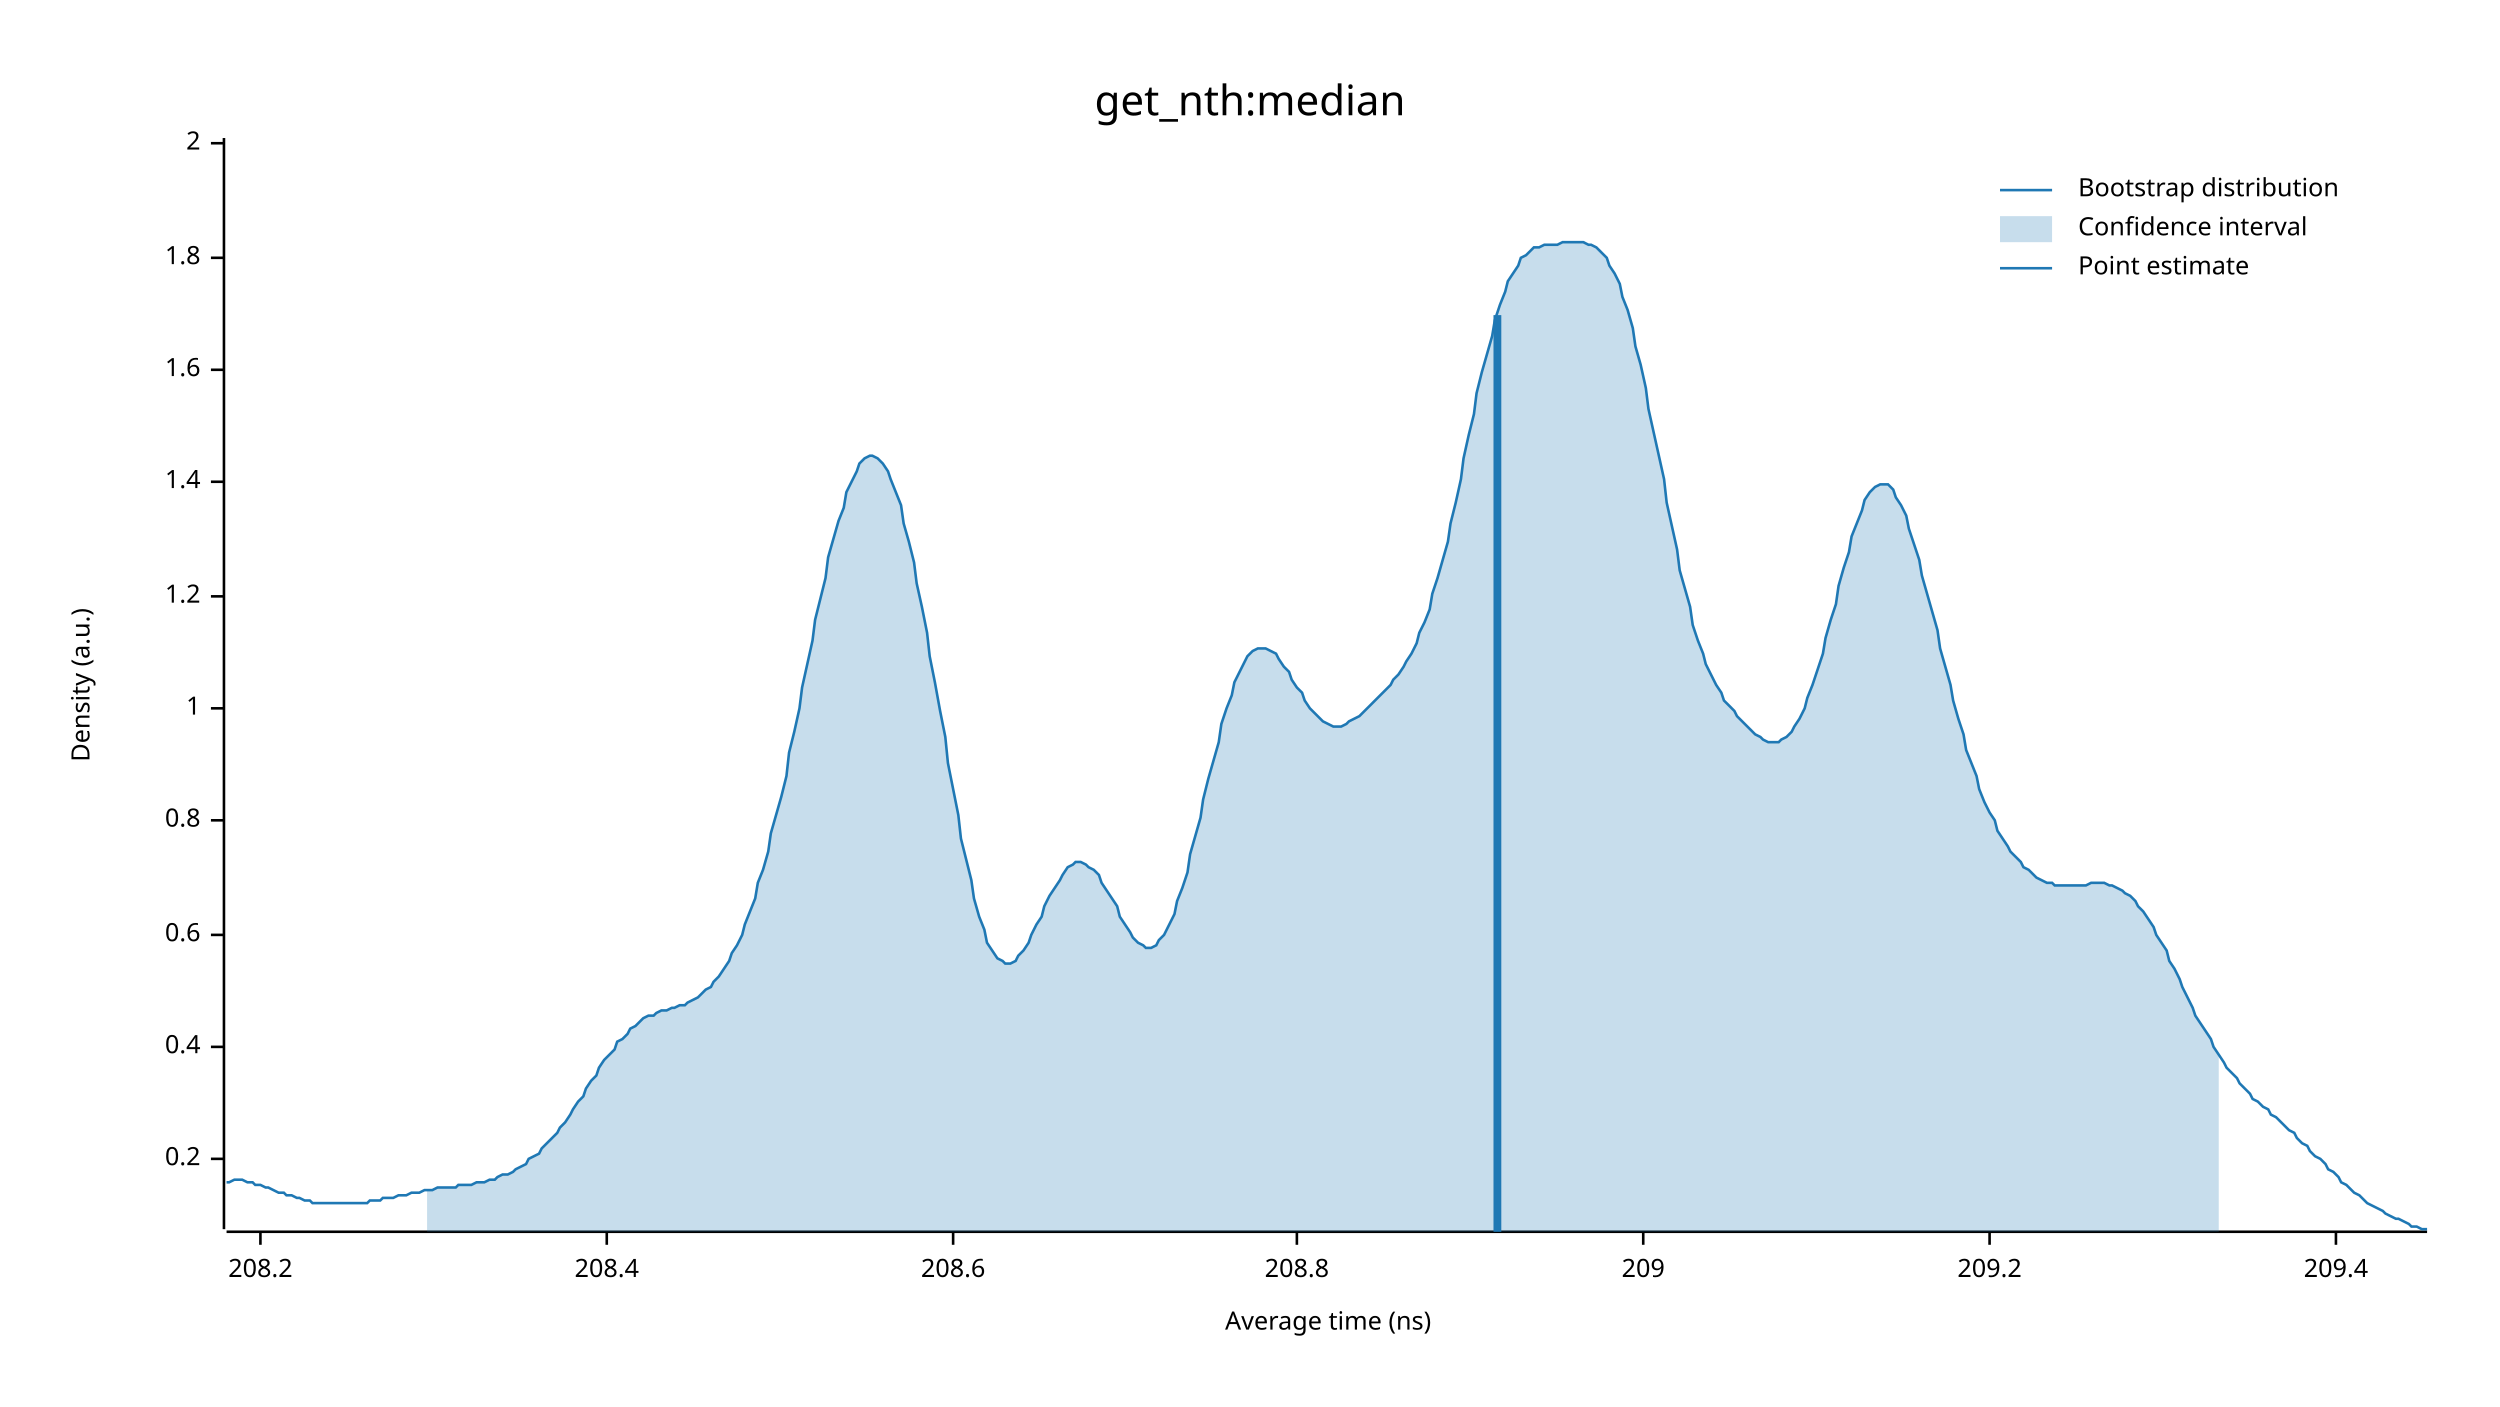
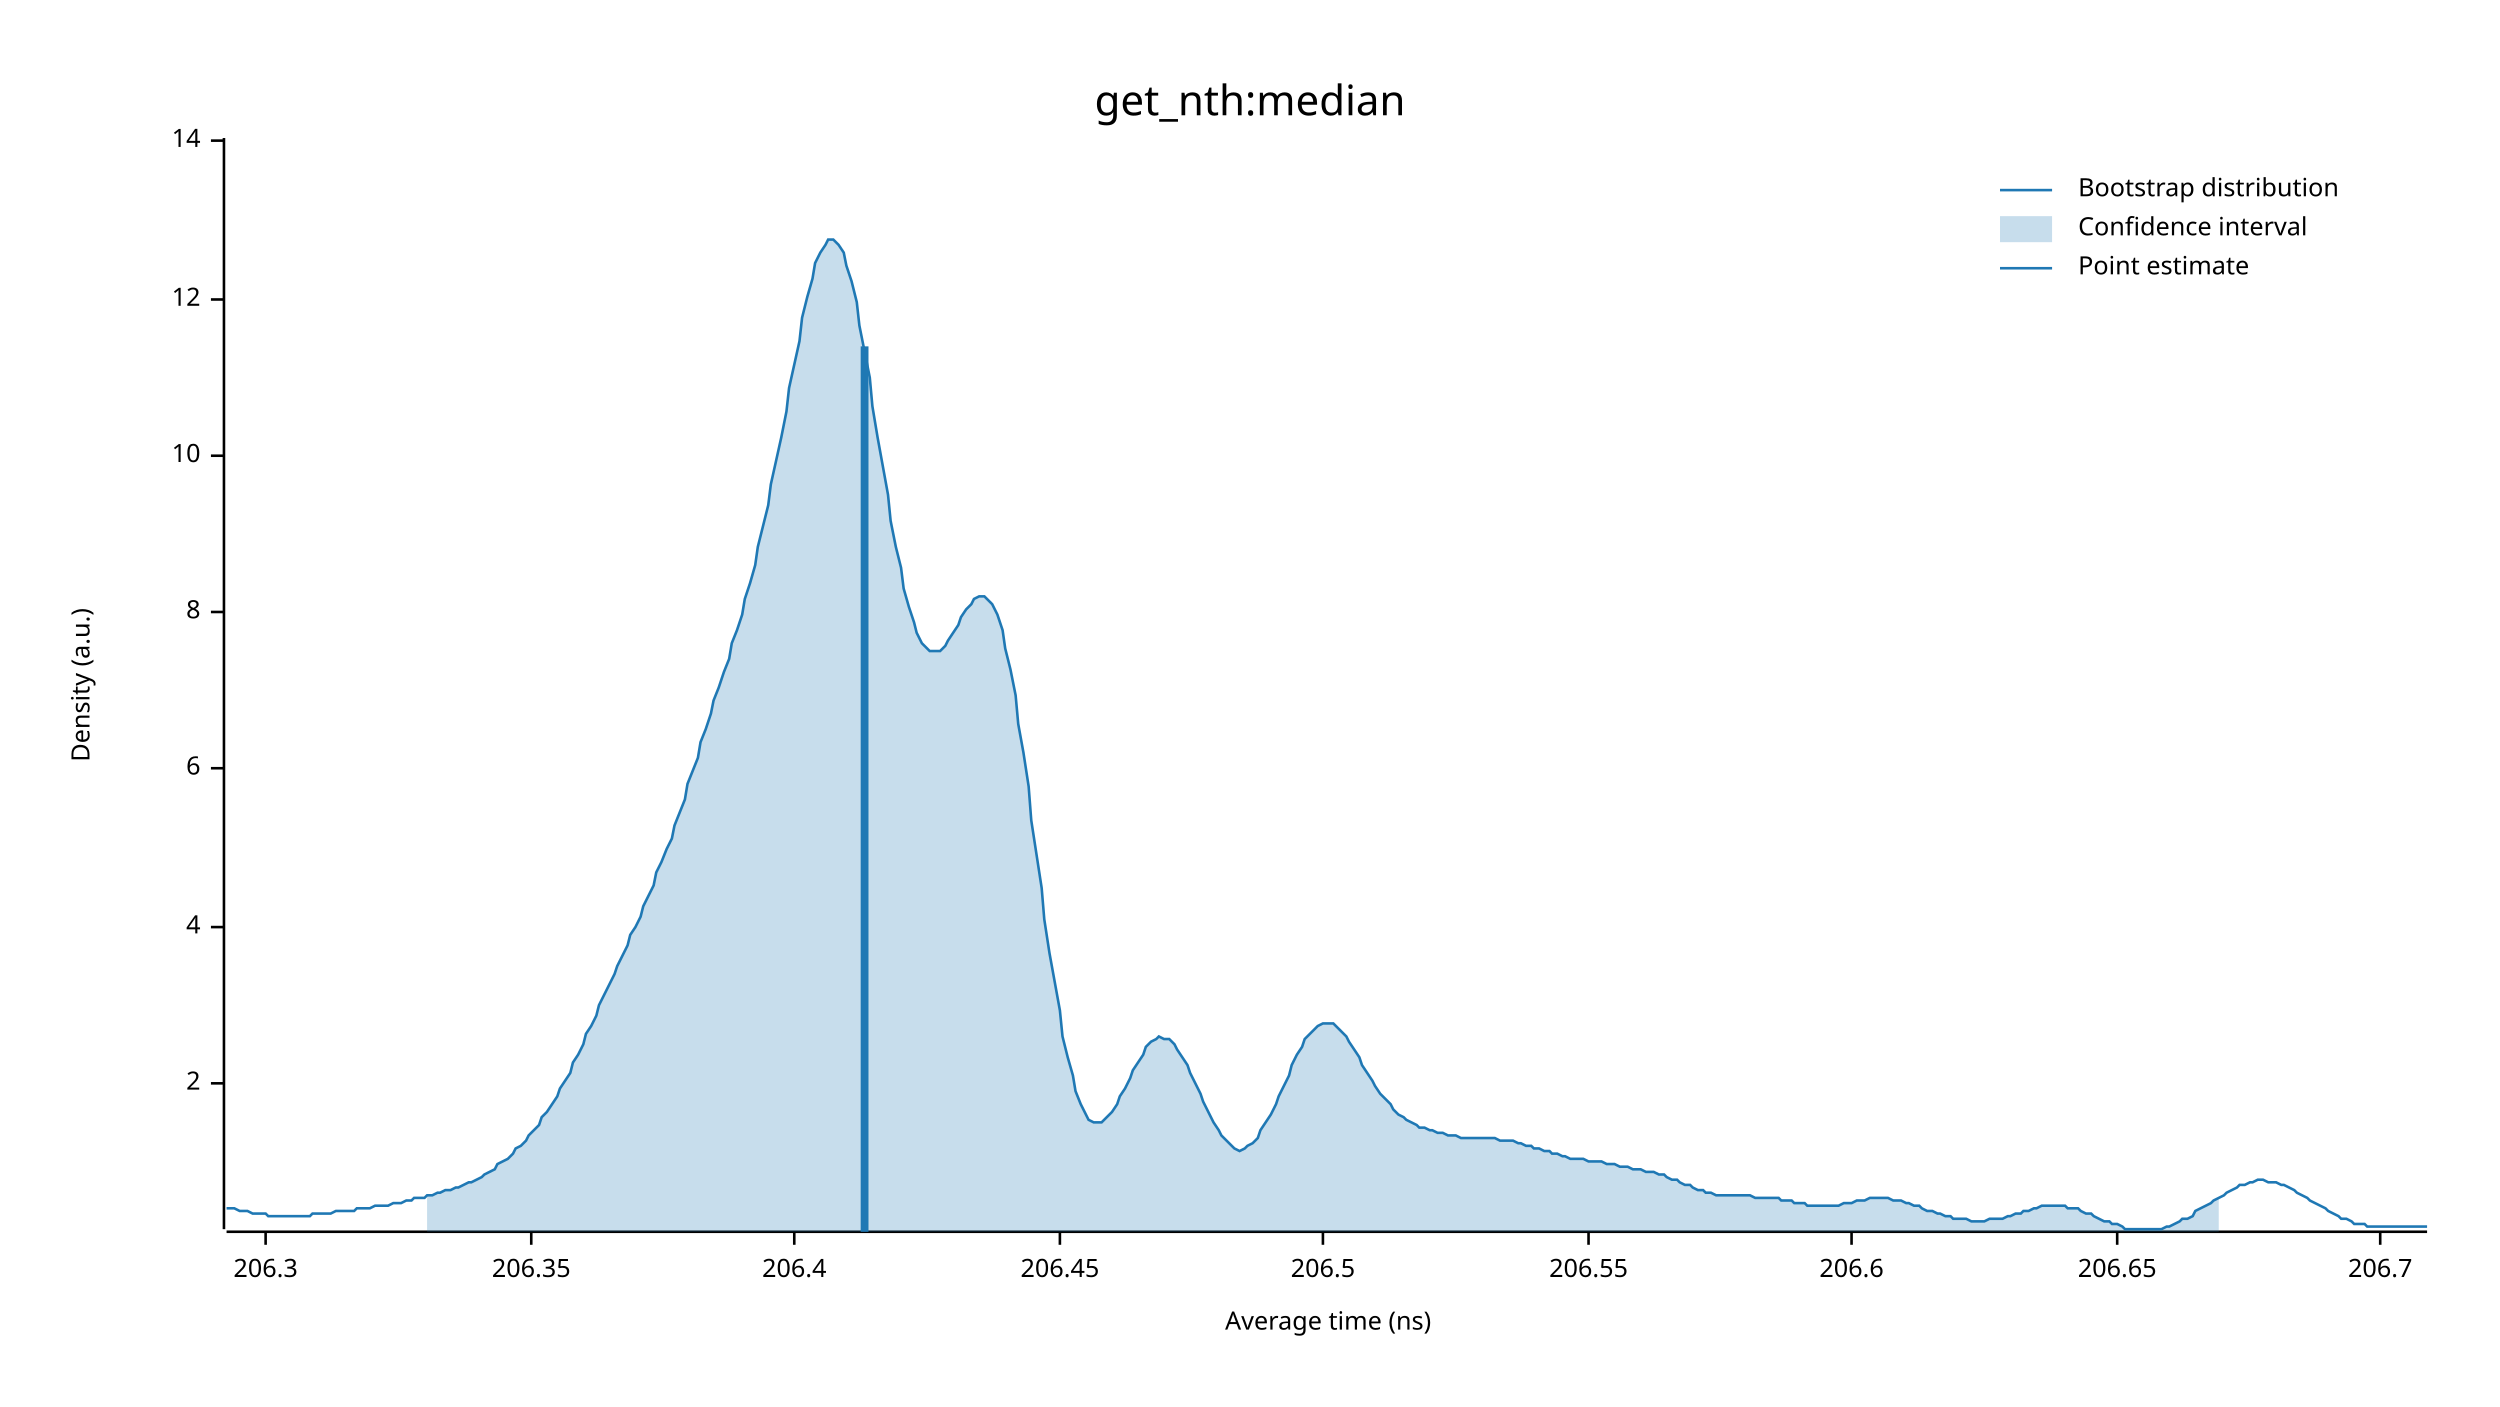
<svg xmlns="http://www.w3.org/2000/svg" width="960" height="540" viewBox="0 0 960 540">
  <text x="480" y="32" dy="0.76em" text-anchor="middle" font-family="sans-serif" font-size="16.129" opacity="1" fill="#000000">
get_nth:median
</text>
  <text x="27" y="263" dy="0.76em" text-anchor="middle" font-family="sans-serif" font-size="9.677" opacity="1" fill="#000000" transform="rotate(270, 27, 263)">
Density (a.u.)
</text>
  <text x="510" y="513" dy="-0.5ex" text-anchor="middle" font-family="sans-serif" font-size="9.677" opacity="1" fill="#000000">
Average time (ns)
</text>
  <polyline fill="none" opacity="1" stroke="#000000" stroke-width="1" points="86,53 86,472 " />
-   <text x="77" y="445" dy="0.5ex" text-anchor="end" font-family="sans-serif" font-size="9.677" opacity="1" fill="#000000">
- 0.2
- </text>
-   <polyline fill="none" opacity="1" stroke="#000000" stroke-width="1" points="81,445 86,445 " />
-   <text x="77" y="402" dy="0.5ex" text-anchor="end" font-family="sans-serif" font-size="9.677" opacity="1" fill="#000000">
- 0.4
- </text>
-   <polyline fill="none" opacity="1" stroke="#000000" stroke-width="1" points="81,402 86,402 " />
-   <text x="77" y="359" dy="0.5ex" text-anchor="end" font-family="sans-serif" font-size="9.677" opacity="1" fill="#000000">
- 0.6
- </text>
-   <polyline fill="none" opacity="1" stroke="#000000" stroke-width="1" points="81,359 86,359 " />
-   <text x="77" y="315" dy="0.5ex" text-anchor="end" font-family="sans-serif" font-size="9.677" opacity="1" fill="#000000">
- 0.8
- </text>
-   <polyline fill="none" opacity="1" stroke="#000000" stroke-width="1" points="81,315 86,315 " />
-   <text x="77" y="272" dy="0.5ex" text-anchor="end" font-family="sans-serif" font-size="9.677" opacity="1" fill="#000000">
- 1
- </text>
-   <polyline fill="none" opacity="1" stroke="#000000" stroke-width="1" points="81,272 86,272 " />
-   <text x="77" y="229" dy="0.5ex" text-anchor="end" font-family="sans-serif" font-size="9.677" opacity="1" fill="#000000">
- 1.2
- </text>
-   <polyline fill="none" opacity="1" stroke="#000000" stroke-width="1" points="81,229 86,229 " />
-   <text x="77" y="185" dy="0.5ex" text-anchor="end" font-family="sans-serif" font-size="9.677" opacity="1" fill="#000000">
- 1.4
- </text>
-   <polyline fill="none" opacity="1" stroke="#000000" stroke-width="1" points="81,185 86,185 " />
-   <text x="77" y="142" dy="0.5ex" text-anchor="end" font-family="sans-serif" font-size="9.677" opacity="1" fill="#000000">
- 1.6
- </text>
-   <polyline fill="none" opacity="1" stroke="#000000" stroke-width="1" points="81,142 86,142 " />
-   <text x="77" y="99" dy="0.5ex" text-anchor="end" font-family="sans-serif" font-size="9.677" opacity="1" fill="#000000">
- 1.8
- </text>
-   <polyline fill="none" opacity="1" stroke="#000000" stroke-width="1" points="81,99 86,99 " />
-   <text x="77" y="55" dy="0.5ex" text-anchor="end" font-family="sans-serif" font-size="9.677" opacity="1" fill="#000000">
+   <text x="77" y="416" dy="0.5ex" text-anchor="end" font-family="sans-serif" font-size="9.677" opacity="1" fill="#000000">
2
</text>
-   <polyline fill="none" opacity="1" stroke="#000000" stroke-width="1" points="81,55 86,55 " />
+   <polyline fill="none" opacity="1" stroke="#000000" stroke-width="1" points="81,416 86,416 " />
+   <text x="77" y="356" dy="0.5ex" text-anchor="end" font-family="sans-serif" font-size="9.677" opacity="1" fill="#000000">
+ 4
+ </text>
+   <polyline fill="none" opacity="1" stroke="#000000" stroke-width="1" points="81,356 86,356 " />
+   <text x="77" y="295" dy="0.5ex" text-anchor="end" font-family="sans-serif" font-size="9.677" opacity="1" fill="#000000">
+ 6
+ </text>
+   <polyline fill="none" opacity="1" stroke="#000000" stroke-width="1" points="81,295 86,295 " />
+   <text x="77" y="235" dy="0.5ex" text-anchor="end" font-family="sans-serif" font-size="9.677" opacity="1" fill="#000000">
+ 8
+ </text>
+   <polyline fill="none" opacity="1" stroke="#000000" stroke-width="1" points="81,235 86,235 " />
+   <text x="77" y="175" dy="0.5ex" text-anchor="end" font-family="sans-serif" font-size="9.677" opacity="1" fill="#000000">
+ 10
+ </text>
+   <polyline fill="none" opacity="1" stroke="#000000" stroke-width="1" points="81,175 86,175 " />
+   <text x="77" y="115" dy="0.5ex" text-anchor="end" font-family="sans-serif" font-size="9.677" opacity="1" fill="#000000">
+ 12
+ </text>
+   <polyline fill="none" opacity="1" stroke="#000000" stroke-width="1" points="81,115 86,115 " />
+   <text x="77" y="54" dy="0.5ex" text-anchor="end" font-family="sans-serif" font-size="9.677" opacity="1" fill="#000000">
+ 14
+ </text>
+   <polyline fill="none" opacity="1" stroke="#000000" stroke-width="1" points="81,54 86,54 " />
  <polyline fill="none" opacity="1" stroke="#000000" stroke-width="1" points="87,473 932,473 " />
-   <text x="100" y="483" dy="0.76em" text-anchor="middle" font-family="sans-serif" font-size="9.677" opacity="1" fill="#000000">
- 208.2
+   <text x="102" y="483" dy="0.76em" text-anchor="middle" font-family="sans-serif" font-size="9.677" opacity="1" fill="#000000">
+ 206.3
</text>
-   <polyline fill="none" opacity="1" stroke="#000000" stroke-width="1" points="100,473 100,478 " />
-   <text x="233" y="483" dy="0.76em" text-anchor="middle" font-family="sans-serif" font-size="9.677" opacity="1" fill="#000000">
- 208.4
+   <polyline fill="none" opacity="1" stroke="#000000" stroke-width="1" points="102,473 102,478 " />
+   <text x="204" y="483" dy="0.76em" text-anchor="middle" font-family="sans-serif" font-size="9.677" opacity="1" fill="#000000">
+ 206.35
</text>
-   <polyline fill="none" opacity="1" stroke="#000000" stroke-width="1" points="233,473 233,478 " />
-   <text x="366" y="483" dy="0.76em" text-anchor="middle" font-family="sans-serif" font-size="9.677" opacity="1" fill="#000000">
- 208.6
+   <polyline fill="none" opacity="1" stroke="#000000" stroke-width="1" points="204,473 204,478 " />
+   <text x="305" y="483" dy="0.76em" text-anchor="middle" font-family="sans-serif" font-size="9.677" opacity="1" fill="#000000">
+ 206.4
</text>
-   <polyline fill="none" opacity="1" stroke="#000000" stroke-width="1" points="366,473 366,478 " />
-   <text x="498" y="483" dy="0.76em" text-anchor="middle" font-family="sans-serif" font-size="9.677" opacity="1" fill="#000000">
- 208.8
+   <polyline fill="none" opacity="1" stroke="#000000" stroke-width="1" points="305,473 305,478 " />
+   <text x="407" y="483" dy="0.76em" text-anchor="middle" font-family="sans-serif" font-size="9.677" opacity="1" fill="#000000">
+ 206.45
</text>
-   <polyline fill="none" opacity="1" stroke="#000000" stroke-width="1" points="498,473 498,478 " />
-   <text x="631" y="483" dy="0.76em" text-anchor="middle" font-family="sans-serif" font-size="9.677" opacity="1" fill="#000000">
- 209
+   <polyline fill="none" opacity="1" stroke="#000000" stroke-width="1" points="407,473 407,478 " />
+   <text x="508" y="483" dy="0.76em" text-anchor="middle" font-family="sans-serif" font-size="9.677" opacity="1" fill="#000000">
+ 206.5
</text>
-   <polyline fill="none" opacity="1" stroke="#000000" stroke-width="1" points="631,473 631,478 " />
-   <text x="764" y="483" dy="0.76em" text-anchor="middle" font-family="sans-serif" font-size="9.677" opacity="1" fill="#000000">
- 209.2
+   <polyline fill="none" opacity="1" stroke="#000000" stroke-width="1" points="508,473 508,478 " />
+   <text x="610" y="483" dy="0.76em" text-anchor="middle" font-family="sans-serif" font-size="9.677" opacity="1" fill="#000000">
+ 206.55
</text>
-   <polyline fill="none" opacity="1" stroke="#000000" stroke-width="1" points="764,473 764,478 " />
-   <text x="897" y="483" dy="0.76em" text-anchor="middle" font-family="sans-serif" font-size="9.677" opacity="1" fill="#000000">
- 209.4
+   <polyline fill="none" opacity="1" stroke="#000000" stroke-width="1" points="610,473 610,478 " />
+   <text x="711" y="483" dy="0.76em" text-anchor="middle" font-family="sans-serif" font-size="9.677" opacity="1" fill="#000000">
+ 206.6
</text>
-   <polyline fill="none" opacity="1" stroke="#000000" stroke-width="1" points="897,473 897,478 " />
-   <polyline fill="none" opacity="1" stroke="#1F78B4" stroke-width="1" points="87,454 88,454 90,453 92,453 93,453 95,454 97,454 98,455 100,455 102,456 103,456 105,457 107,458 109,458 110,459 112,459 114,460 115,460 117,461 119,461 120,462 122,462 124,462 125,462 127,462 129,462 131,462 132,462 134,462 136,462 137,462 139,462 141,462 142,461 144,461 146,461 147,460 149,460 151,460 153,459 154,459 156,459 158,458 159,458 161,458 163,457 164,457 166,457 168,456 169,456 171,456 173,456 175,456 176,455 178,455 180,455 181,455 183,454 185,454 186,454 188,453 190,453 191,452 193,451 195,451 197,450 198,449 200,448 202,447 203,445 205,444 207,443 208,441 210,439 212,437 214,435 215,433 217,431 219,428 220,426 222,423 224,421 225,418 227,415 229,413 230,410 232,407 234,405 236,403 237,400 239,399 241,397 242,395 244,394 246,392 247,391 249,390 251,390 252,389 254,388 256,388 258,387 259,387 261,386 263,386 264,385 266,384 268,383 269,382 271,380 273,379 274,377 276,375 278,372 280,369 281,366 283,363 285,359 286,355 288,350 290,345 291,339 293,334 295,327 296,320 298,313 300,306 302,298 303,289 305,281 307,272 308,264 310,255 312,246 313,238 315,230 317,222 318,214 320,207 322,200 324,195 325,189 327,185 329,181 330,178 332,176 334,175 335,175 337,176 339,178 341,181 342,184 344,189 346,194 347,201 349,208 351,216 352,224 354,233 356,243 357,252 359,262 361,273 363,283 364,293 366,303 368,313 369,322 371,330 373,338 374,345 376,352 378,357 379,362 381,365 383,368 385,369 386,370 388,370 390,369 391,367 393,365 395,362 396,359 398,355 400,352 401,348 403,344 405,341 407,338 408,336 410,333 412,332 413,331 415,331 417,332 418,333 420,334 422,336 423,339 425,342 427,345 429,348 430,352 432,355 434,358 435,360 437,362 439,363 440,364 442,364 444,363 445,361 447,359 449,355 451,351 452,346 454,341 456,335 457,328 459,321 461,314 462,307 464,299 466,292 468,285 469,278 471,272 473,267 474,262 476,258 478,254 479,252 481,250 483,249 484,249 486,249 488,250 490,251 491,253 493,256 495,258 496,261 498,264 500,266 501,269 503,272 505,274 506,275 508,277 510,278 512,279 513,279 515,279 517,278 518,277 520,276 522,275 523,274 525,272 527,270 528,269 530,267 532,265 534,263 535,261 537,259 539,256 540,254 542,251 544,247 545,243 547,239 549,234 550,228 552,222 554,215 556,208 557,201 559,193 561,184 562,176 564,167 566,159 567,151 569,143 571,136 573,129 574,123 576,117 578,112 579,108 581,105 583,102 584,99 586,98 588,96 589,95 591,95 593,94 595,94 596,94 598,94 600,93 601,93 603,93 605,93 606,93 608,93 610,94 611,94 613,95 615,97 617,99 618,102 620,105 622,109 623,114 625,119 627,126 628,133 630,140 632,149 633,157 635,166 637,175 639,184 640,193 642,202 644,211 645,219 647,226 649,233 650,240 652,246 654,251 655,255 657,259 659,263 661,266 662,269 664,271 666,273 667,275 669,277 671,279 672,280 674,282 676,283 677,284 679,285 681,285 683,285 684,284 686,283 688,281 689,279 691,276 693,272 694,268 696,263 698,257 700,251 701,245 703,238 705,232 706,225 708,218 710,212 711,206 713,201 715,196 716,192 718,189 720,187 722,186 723,186 725,186 727,188 728,191 730,194 732,198 733,203 735,209 737,215 738,221 740,228 742,235 744,242 745,249 747,256 749,263 750,269 752,276 754,282 755,288 757,293 759,298 760,303 762,308 764,312 766,315 767,319 769,322 771,325 772,327 774,329 776,331 777,333 779,334 781,336 782,337 784,338 786,339 788,339 789,340 791,340 793,340 794,340 796,340 798,340 799,340 801,340 803,339 804,339 806,339 808,339 810,340 811,340 813,341 815,342 816,343 818,344 820,346 821,348 823,350 825,353 827,356 828,359 830,362 832,365 833,369 835,372 837,376 838,379 840,383 842,387 843,390 845,393 847,396 849,399 850,402 852,405 854,408 855,410 857,412 859,414 860,416 862,418 864,420 865,422 867,423 869,425 871,426 872,428 874,429 876,431 877,432 879,434 881,435 882,437 884,439 886,440 887,442 889,444 891,445 893,447 894,449 896,450 898,452 899,454 901,455 903,457 904,458 906,459 908,461 909,462 911,463 913,464 915,465 916,466 918,467 920,468 921,468 923,469 925,470 926,471 928,471 930,472 932,472 " />
-   <polygon opacity="0.25" fill="#1F78B4" points="164,457 166,457 168,456 169,456 171,456 173,456 175,456 176,455 178,455 180,455 181,455 183,454 185,454 186,454 188,453 190,453 191,452 193,451 195,451 197,450 198,449 200,448 202,447 203,445 205,444 207,443 208,441 210,439 212,437 214,435 215,433 217,431 219,428 220,426 222,423 224,421 225,418 227,415 229,413 230,410 232,407 234,405 236,403 237,400 239,399 241,397 242,395 244,394 246,392 247,391 249,390 251,390 252,389 254,388 256,388 258,387 259,387 261,386 263,386 264,385 266,384 268,383 269,382 271,380 273,379 274,377 276,375 278,372 280,369 281,366 283,363 285,359 286,355 288,350 290,345 291,339 293,334 295,327 296,320 298,313 300,306 302,298 303,289 305,281 307,272 308,264 310,255 312,246 313,238 315,230 317,222 318,214 320,207 322,200 324,195 325,189 327,185 329,181 330,178 332,176 334,175 335,175 337,176 339,178 341,181 342,184 344,189 346,194 347,201 349,208 351,216 352,224 354,233 356,243 357,252 359,262 361,273 363,283 364,293 366,303 368,313 369,322 371,330 373,338 374,345 376,352 378,357 379,362 381,365 383,368 385,369 386,370 388,370 390,369 391,367 393,365 395,362 396,359 398,355 400,352 401,348 403,344 405,341 407,338 408,336 410,333 412,332 413,331 415,331 417,332 418,333 420,334 422,336 423,339 425,342 427,345 429,348 430,352 432,355 434,358 435,360 437,362 439,363 440,364 442,364 444,363 445,361 447,359 449,355 451,351 452,346 454,341 456,335 457,328 459,321 461,314 462,307 464,299 466,292 468,285 469,278 471,272 473,267 474,262 476,258 478,254 479,252 481,250 483,249 484,249 486,249 488,250 490,251 491,253 493,256 495,258 496,261 498,264 500,266 501,269 503,272 505,274 506,275 508,277 510,278 512,279 513,279 515,279 517,278 518,277 520,276 522,275 523,274 525,272 527,270 528,269 530,267 532,265 534,263 535,261 537,259 539,256 540,254 542,251 544,247 545,243 547,239 549,234 550,228 552,222 554,215 556,208 557,201 559,193 561,184 562,176 564,167 566,159 567,151 569,143 571,136 573,129 574,123 576,117 578,112 579,108 581,105 583,102 584,99 586,98 588,96 589,95 591,95 593,94 595,94 596,94 598,94 600,93 601,93 603,93 605,93 606,93 608,93 610,94 611,94 613,95 615,97 617,99 618,102 620,105 622,109 623,114 625,119 627,126 628,133 630,140 632,149 633,157 635,166 637,175 639,184 640,193 642,202 644,211 645,219 647,226 649,233 650,240 652,246 654,251 655,255 657,259 659,263 661,266 662,269 664,271 666,273 667,275 669,277 671,279 672,280 674,282 676,283 677,284 679,285 681,285 683,285 684,284 686,283 688,281 689,279 691,276 693,272 694,268 696,263 698,257 700,251 701,245 703,238 705,232 706,225 708,218 710,212 711,206 713,201 715,196 716,192 718,189 720,187 722,186 723,186 725,186 727,188 728,191 730,194 732,198 733,203 735,209 737,215 738,221 740,228 742,235 744,242 745,249 747,256 749,263 750,269 752,276 754,282 755,288 757,293 759,298 760,303 762,308 764,312 766,315 767,319 769,322 771,325 772,327 774,329 776,331 777,333 779,334 781,336 782,337 784,338 786,339 788,339 789,340 791,340 793,340 794,340 796,340 798,340 799,340 801,340 803,339 804,339 806,339 808,339 810,340 811,340 813,341 815,342 816,343 818,344 820,346 821,348 823,350 825,353 827,356 828,359 830,362 832,365 833,369 835,372 837,376 838,379 840,383 842,387 843,390 845,393 847,396 849,399 850,402 852,405 852,473 164,473 " />
-   <polyline fill="none" opacity="1" stroke="#1F78B4" stroke-width="3" points="575,473 575,121 " />
+   <polyline fill="none" opacity="1" stroke="#000000" stroke-width="1" points="711,473 711,478 " />
+   <text x="813" y="483" dy="0.76em" text-anchor="middle" font-family="sans-serif" font-size="9.677" opacity="1" fill="#000000">
+ 206.65
+ </text>
+   <polyline fill="none" opacity="1" stroke="#000000" stroke-width="1" points="813,473 813,478 " />
+   <text x="914" y="483" dy="0.76em" text-anchor="middle" font-family="sans-serif" font-size="9.677" opacity="1" fill="#000000">
+ 206.7
+ </text>
+   <polyline fill="none" opacity="1" stroke="#000000" stroke-width="1" points="914,473 914,478 " />
+   <polyline fill="none" opacity="1" stroke="#1F78B4" stroke-width="1" points="87,464 88,464 90,464 92,465 93,465 95,465 97,466 98,466 100,466 102,466 103,467 105,467 107,467 109,467 110,467 112,467 114,467 115,467 117,467 119,467 120,466 122,466 124,466 125,466 127,466 129,465 131,465 132,465 134,465 136,465 137,464 139,464 141,464 142,464 144,463 146,463 147,463 149,463 151,462 153,462 154,462 156,461 158,461 159,460 161,460 163,460 164,459 166,459 168,458 169,458 171,457 173,457 175,456 176,456 178,455 180,454 181,454 183,453 185,452 186,451 188,450 190,449 191,447 193,446 195,445 197,443 198,441 200,440 202,438 203,436 205,434 207,432 208,429 210,427 212,424 214,421 215,418 217,415 219,412 220,408 222,405 224,401 225,397 227,394 229,390 230,386 232,382 234,378 236,374 237,371 239,367 241,363 242,359 244,356 246,352 247,348 249,344 251,340 252,335 254,331 256,326 258,322 259,317 261,312 263,307 264,301 266,296 268,291 269,285 271,280 273,274 274,269 276,264 278,258 280,253 281,247 283,242 285,236 286,230 288,224 290,217 291,210 293,202 295,194 296,186 298,177 300,168 302,158 303,149 305,140 307,131 308,122 310,114 312,107 313,101 315,97 317,94 318,92 320,92 322,94 324,97 325,102 327,108 329,116 330,125 332,135 334,145 335,156 337,168 339,179 341,190 342,200 344,210 346,218 347,226 349,233 351,239 352,243 354,247 356,249 357,250 359,250 361,250 363,248 364,246 366,243 368,240 369,237 371,234 373,232 374,230 376,229 378,229 379,230 381,232 383,236 385,242 386,249 388,257 390,267 391,278 393,289 395,302 396,315 398,328 400,341 401,353 403,366 405,377 407,388 408,398 410,406 412,413 413,419 415,424 417,428 418,430 420,431 422,431 423,431 425,429 427,427 429,424 430,421 432,418 434,414 435,411 437,408 439,405 440,402 442,400 444,399 445,398 447,399 449,399 451,401 452,403 454,406 456,409 457,412 459,416 461,420 462,423 464,427 466,431 468,434 469,436 471,438 473,440 474,441 476,442 478,441 479,440 481,439 483,437 484,434 486,431 488,428 490,424 491,421 493,417 495,413 496,409 498,405 500,402 501,399 503,397 505,395 506,394 508,393 510,393 512,393 513,394 515,396 517,398 518,400 520,403 522,406 523,409 525,412 527,415 528,417 530,420 532,422 534,424 535,426 537,428 539,429 540,430 542,431 544,432 545,433 547,433 549,434 550,434 552,435 554,435 556,436 557,436 559,436 561,437 562,437 564,437 566,437 567,437 569,437 571,437 573,437 574,437 576,438 578,438 579,438 581,438 583,439 584,439 586,440 588,440 589,441 591,441 593,442 595,442 596,443 598,443 600,444 601,444 603,445 605,445 606,445 608,445 610,446 611,446 613,446 615,446 617,447 618,447 620,447 622,448 623,448 625,448 627,449 628,449 630,449 632,450 633,450 635,450 637,451 639,451 640,452 642,453 644,453 645,454 647,455 649,455 650,456 652,457 654,457 655,458 657,458 659,459 661,459 662,459 664,459 666,459 667,459 669,459 671,459 672,459 674,460 676,460 677,460 679,460 681,460 683,460 684,461 686,461 688,461 689,462 691,462 693,462 694,463 696,463 698,463 700,463 701,463 703,463 705,463 706,463 708,462 710,462 711,462 713,461 715,461 716,461 718,460 720,460 722,460 723,460 725,460 727,461 728,461 730,461 732,462 733,462 735,463 737,463 738,464 740,465 742,465 744,466 745,466 747,467 749,467 750,468 752,468 754,468 755,468 757,469 759,469 760,469 762,469 764,468 766,468 767,468 769,468 771,467 772,467 774,466 776,466 777,465 779,465 781,464 782,464 784,463 786,463 788,463 789,463 791,463 793,463 794,464 796,464 798,464 799,465 801,466 803,466 804,467 806,468 808,469 810,469 811,470 813,470 815,471 816,472 818,472 820,472 821,472 823,472 825,472 827,472 828,472 830,472 832,471 833,471 835,470 837,469 838,468 840,468 842,467 843,465 845,464 847,463 849,462 850,461 852,460 854,459 855,458 857,457 859,456 860,455 862,455 864,454 865,454 867,453 869,453 871,454 872,454 874,454 876,455 877,455 879,456 881,457 882,458 884,459 886,460 887,461 889,462 891,463 893,464 894,465 896,466 898,467 899,468 901,468 903,469 904,470 906,470 908,470 909,471 911,471 913,471 915,471 916,471 918,471 920,471 921,471 923,471 925,471 926,471 928,471 930,471 932,471 " />
+   <polygon opacity="0.25" fill="#1F78B4" points="164,459 166,459 168,458 169,458 171,457 173,457 175,456 176,456 178,455 180,454 181,454 183,453 185,452 186,451 188,450 190,449 191,447 193,446 195,445 197,443 198,441 200,440 202,438 203,436 205,434 207,432 208,429 210,427 212,424 214,421 215,418 217,415 219,412 220,408 222,405 224,401 225,397 227,394 229,390 230,386 232,382 234,378 236,374 237,371 239,367 241,363 242,359 244,356 246,352 247,348 249,344 251,340 252,335 254,331 256,326 258,322 259,317 261,312 263,307 264,301 266,296 268,291 269,285 271,280 273,274 274,269 276,264 278,258 280,253 281,247 283,242 285,236 286,230 288,224 290,217 291,210 293,202 295,194 296,186 298,177 300,168 302,158 303,149 305,140 307,131 308,122 310,114 312,107 313,101 315,97 317,94 318,92 320,92 322,94 324,97 325,102 327,108 329,116 330,125 332,135 334,145 335,156 337,168 339,179 341,190 342,200 344,210 346,218 347,226 349,233 351,239 352,243 354,247 356,249 357,250 359,250 361,250 363,248 364,246 366,243 368,240 369,237 371,234 373,232 374,230 376,229 378,229 379,230 381,232 383,236 385,242 386,249 388,257 390,267 391,278 393,289 395,302 396,315 398,328 400,341 401,353 403,366 405,377 407,388 408,398 410,406 412,413 413,419 415,424 417,428 418,430 420,431 422,431 423,431 425,429 427,427 429,424 430,421 432,418 434,414 435,411 437,408 439,405 440,402 442,400 444,399 445,398 447,399 449,399 451,401 452,403 454,406 456,409 457,412 459,416 461,420 462,423 464,427 466,431 468,434 469,436 471,438 473,440 474,441 476,442 478,441 479,440 481,439 483,437 484,434 486,431 488,428 490,424 491,421 493,417 495,413 496,409 498,405 500,402 501,399 503,397 505,395 506,394 508,393 510,393 512,393 513,394 515,396 517,398 518,400 520,403 522,406 523,409 525,412 527,415 528,417 530,420 532,422 534,424 535,426 537,428 539,429 540,430 542,431 544,432 545,433 547,433 549,434 550,434 552,435 554,435 556,436 557,436 559,436 561,437 562,437 564,437 566,437 567,437 569,437 571,437 573,437 574,437 576,438 578,438 579,438 581,438 583,439 584,439 586,440 588,440 589,441 591,441 593,442 595,442 596,443 598,443 600,444 601,444 603,445 605,445 606,445 608,445 610,446 611,446 613,446 615,446 617,447 618,447 620,447 622,448 623,448 625,448 627,449 628,449 630,449 632,450 633,450 635,450 637,451 639,451 640,452 642,453 644,453 645,454 647,455 649,455 650,456 652,457 654,457 655,458 657,458 659,459 661,459 662,459 664,459 666,459 667,459 669,459 671,459 672,459 674,460 676,460 677,460 679,460 681,460 683,460 684,461 686,461 688,461 689,462 691,462 693,462 694,463 696,463 698,463 700,463 701,463 703,463 705,463 706,463 708,462 710,462 711,462 713,461 715,461 716,461 718,460 720,460 722,460 723,460 725,460 727,461 728,461 730,461 732,462 733,462 735,463 737,463 738,464 740,465 742,465 744,466 745,466 747,467 749,467 750,468 752,468 754,468 755,468 757,469 759,469 760,469 762,469 764,468 766,468 767,468 769,468 771,467 772,467 774,466 776,466 777,465 779,465 781,464 782,464 784,463 786,463 788,463 789,463 791,463 793,463 794,464 796,464 798,464 799,465 801,466 803,466 804,467 806,468 808,469 810,469 811,470 813,470 815,471 816,472 818,472 820,472 821,472 823,472 825,472 827,472 828,472 830,472 832,471 833,471 835,470 837,469 838,468 840,468 842,467 843,465 845,464 847,463 849,462 850,461 852,460 852,473 164,473 " />
+   <polyline fill="none" opacity="1" stroke="#1F78B4" stroke-width="3" points="332,473 332,133 " />
  <text x="798" y="68" dy="0.76em" text-anchor="start" font-family="sans-serif" font-size="9.677" opacity="1" fill="#000000">
Bootstrap distribution
</text>
  <text x="798" y="83" dy="0.76em" text-anchor="start" font-family="sans-serif" font-size="9.677" opacity="1" fill="#000000">
Confidence interval
</text>
  <text x="798" y="98" dy="0.76em" text-anchor="start" font-family="sans-serif" font-size="9.677" opacity="1" fill="#000000">
Point estimate
</text>
  <polyline fill="none" opacity="1" stroke="#1F78B4" stroke-width="1" points="768,73 788,73 " />
  <rect x="768" y="83" width="20" height="10" opacity="0.25" fill="#1F78B4" stroke="none" />
  <polyline fill="none" opacity="1" stroke="#1F78B4" stroke-width="1" points="768,103 788,103 " />
</svg>
